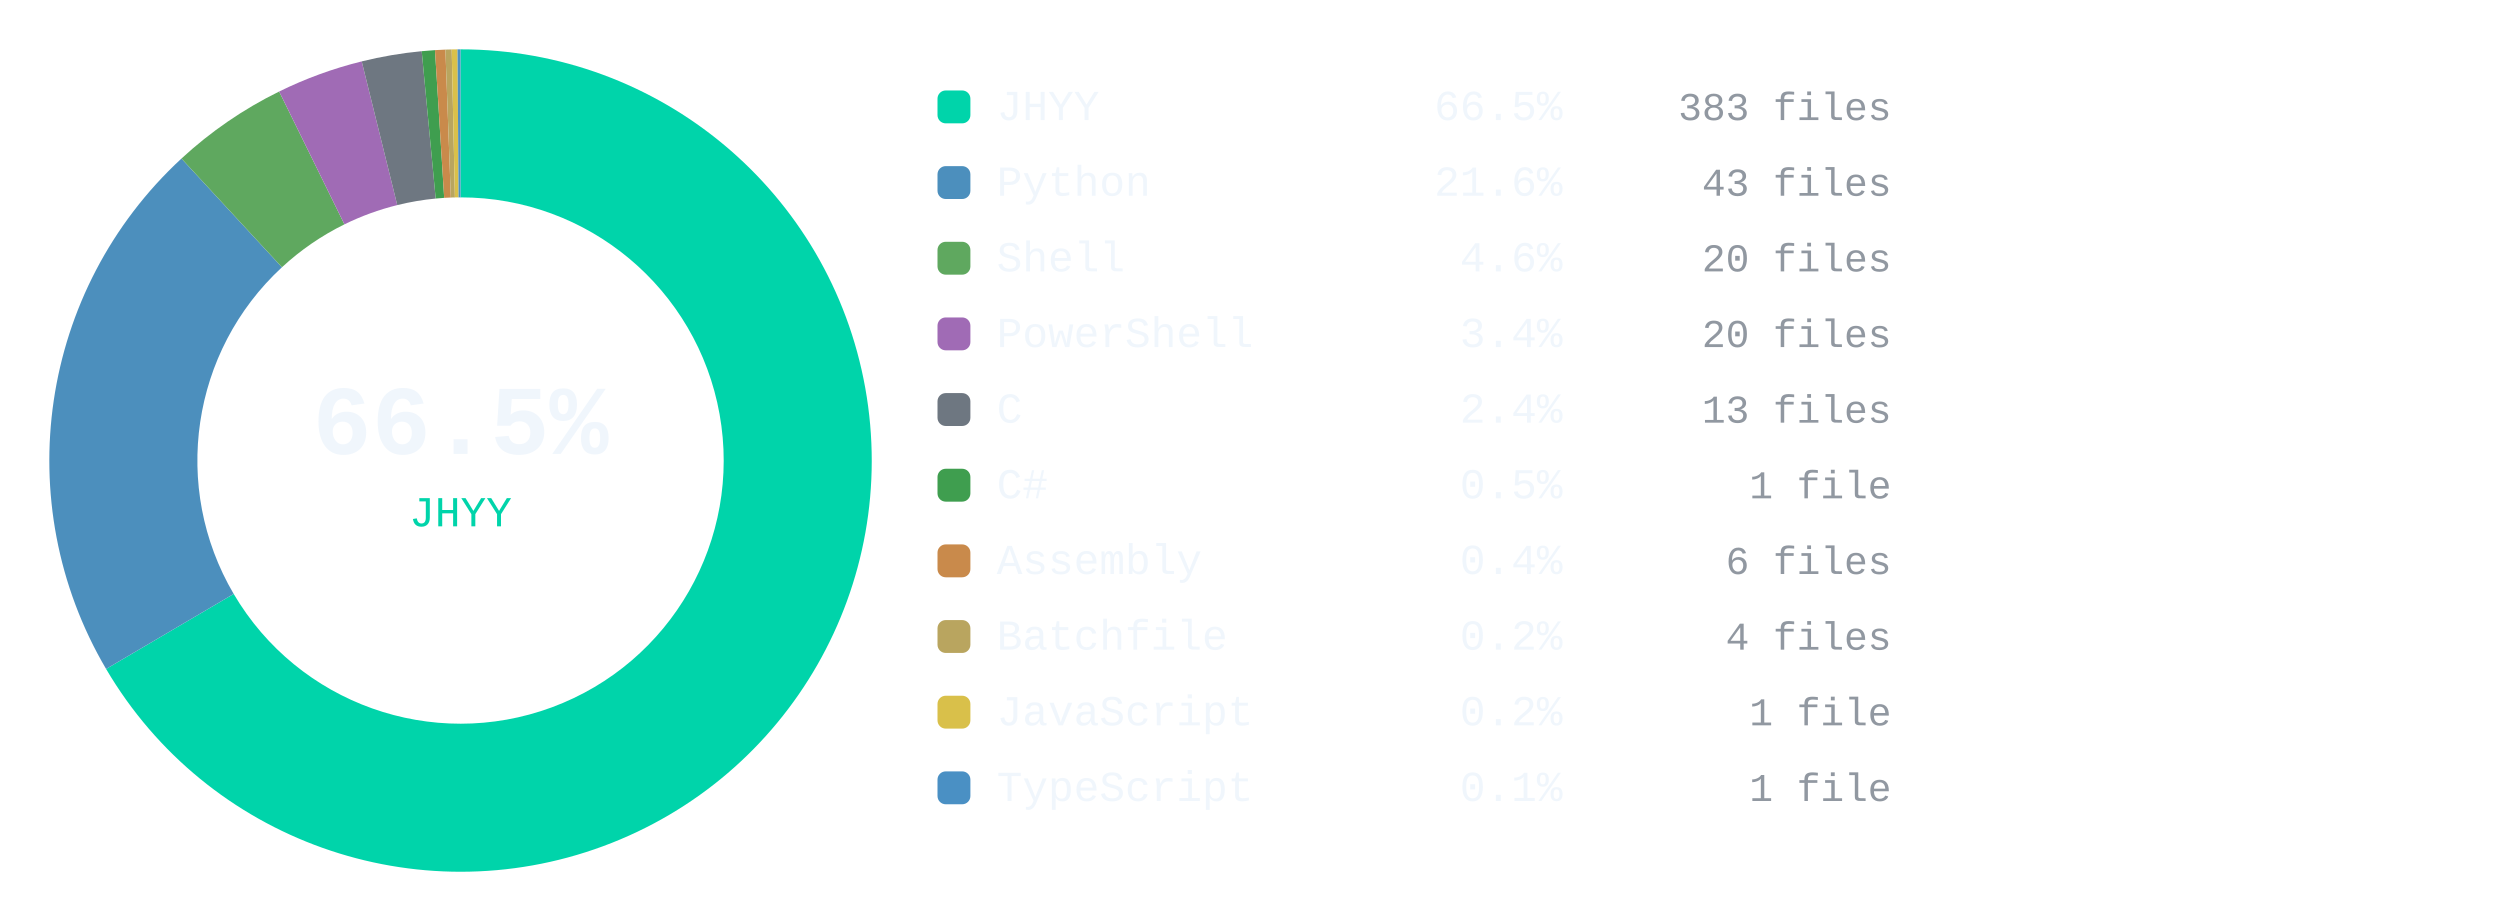
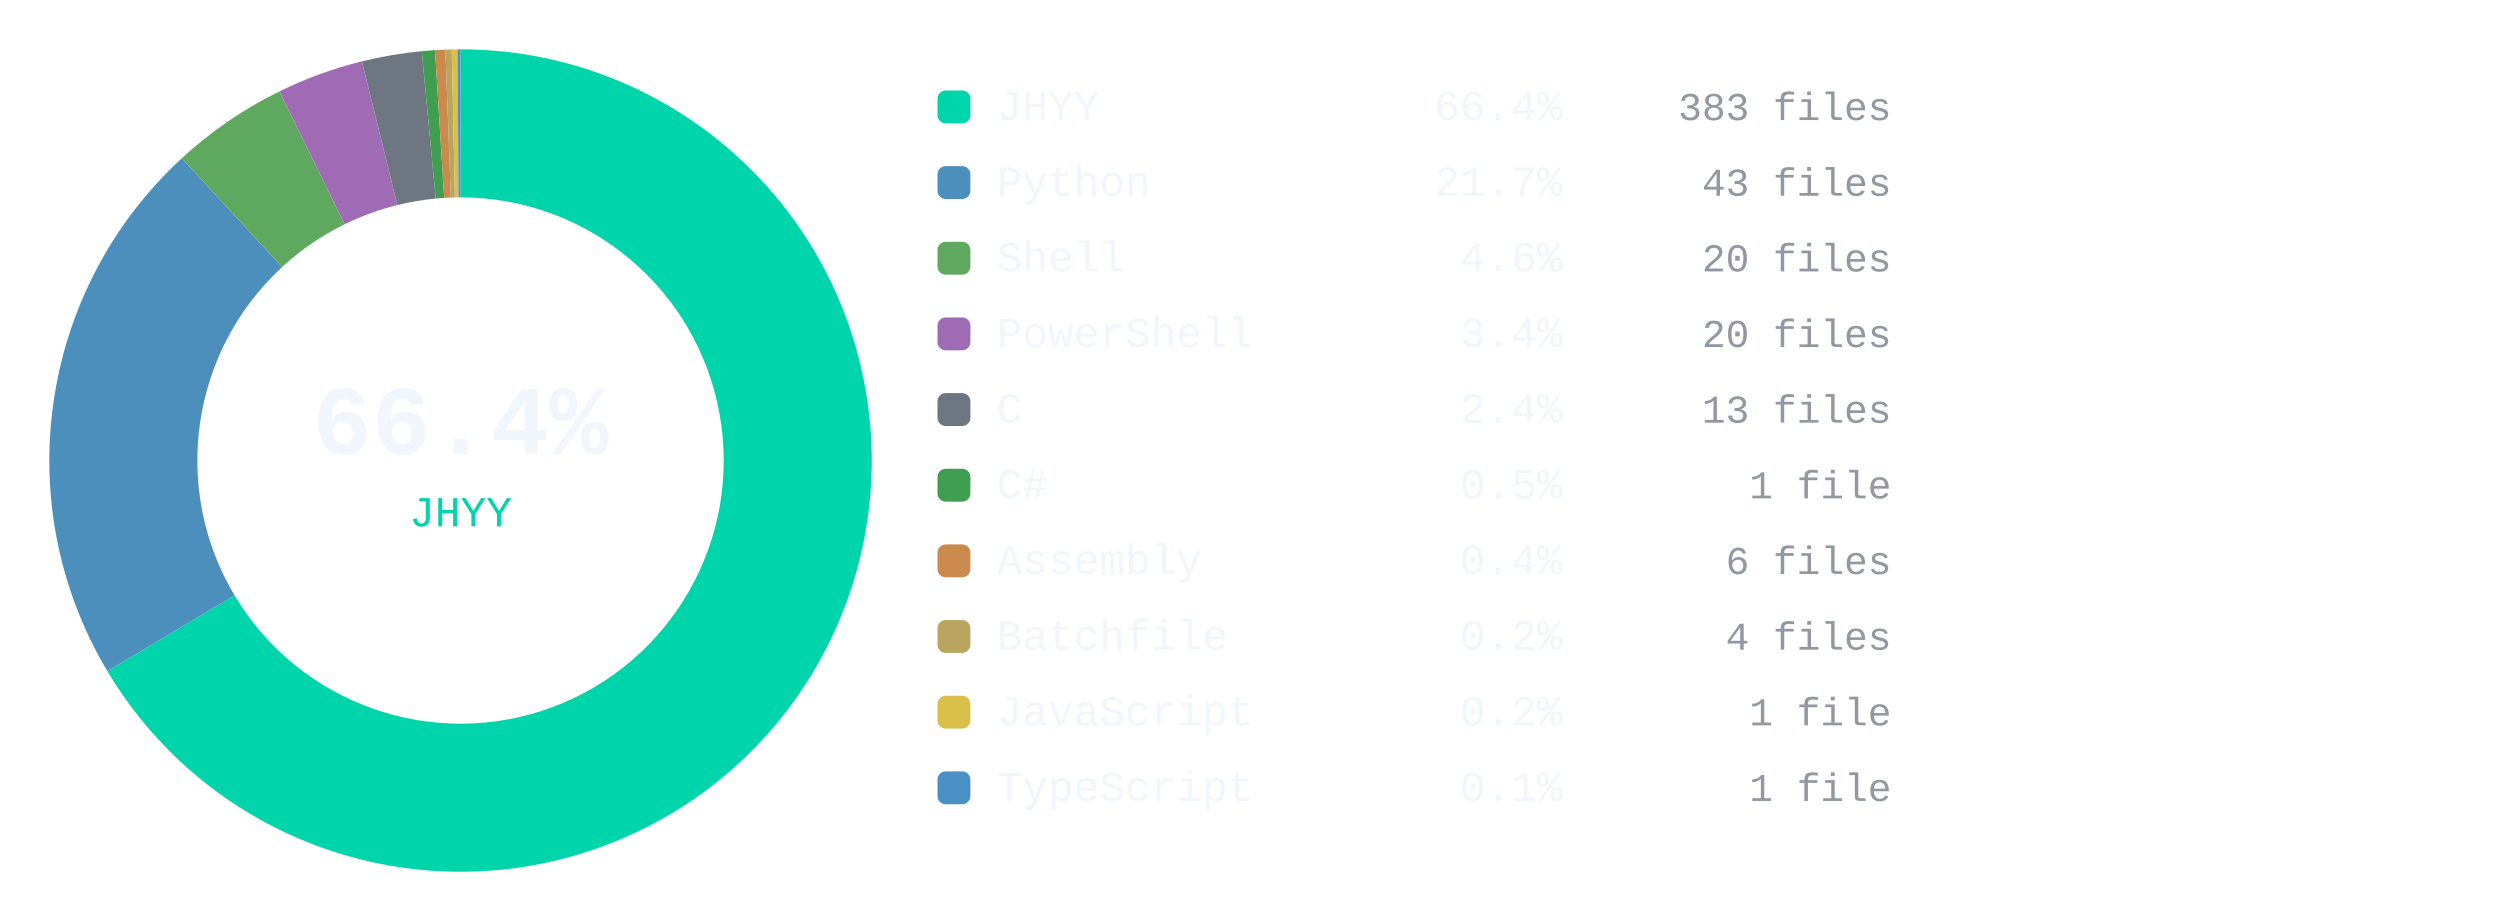
<svg xmlns="http://www.w3.org/2000/svg" width="760" height="280" viewBox="0 0 760 280" role="img" aria-label="Language composition by code lines">
-   <path d="M 140.00 15.00 A 125.0 125.0 0 1 1 32.25 203.36 L 71.04 180.55 A 80.0 80.0 0 1 0 140.00 60.00 Z" fill="#00d4aa" />
-   <path d="M 32.25 203.36 A 125.0 125.0 0 0 1 55.16 48.20 L 85.71 81.25 A 80.0 80.0 0 0 0 71.04 180.55 Z" fill="#4c8fbd" />
-   <path d="M 55.16 48.20 A 125.0 125.0 0 0 1 84.86 27.82 L 104.71 68.20 A 80.0 80.0 0 0 0 85.71 81.25 Z" fill="#5fa85f" />
-   <path d="M 84.86 27.82 A 125.0 125.0 0 0 1 109.96 18.66 L 120.77 62.35 A 80.0 80.0 0 0 0 104.71 68.20 Z" fill="#a06bb5" />
-   <path d="M 109.96 18.66 A 125.0 125.0 0 0 1 128.20 15.56 L 132.45 60.36 A 80.0 80.0 0 0 0 120.77 62.35 Z" fill="#6e7781" />
-   <path d="M 128.20 15.56 A 125.0 125.0 0 0 1 132.23 15.24 L 135.03 60.15 A 80.0 80.0 0 0 0 132.45 60.36 Z" fill="#3f9e4f" />
-   <path d="M 132.23 15.24 A 125.0 125.0 0 0 1 135.40 15.08 L 137.05 60.05 A 80.0 80.0 0 0 0 135.03 60.15 Z" fill="#c98a4b" />
-   <path d="M 135.40 15.08 A 125.0 125.0 0 0 1 137.32 15.03 L 138.29 60.02 A 80.0 80.0 0 0 0 137.05 60.05 Z" fill="#b9a55f" />
-   <path d="M 137.32 15.03 A 125.0 125.0 0 0 1 139.08 15.00 L 139.41 60.00 A 80.0 80.0 0 0 0 138.29 60.02 Z" fill="#d9c04a" />
-   <path d="M 139.08 15.00 A 125.0 125.0 0 0 1 140.00 15.00 L 140.00 60.00 A 80.0 80.0 0 0 0 139.41 60.00 Z" fill="#4a90c4" />
-   <text x="140.0" y="138.0" font-family="SFMono-Regular,Consolas,Liberation Mono,monospace" font-size="30" font-weight="700" fill="#f0f6fc" text-anchor="middle">66.5%</text>
+   <path d="M 140.00 15.00 A 125.0 125.0 0 1 1 32.65 204.04 L 71.30 180.98 A 80.0 80.0 0 1 0 140.00 60.00 Z" fill="#00d4aa" />
+   <path d="M 32.65 204.04 A 125.0 125.0 0 0 1 55.27 48.10 L 85.77 81.18 A 80.0 80.0 0 0 0 71.30 180.98 Z" fill="#4c8fbd" />
+   <path d="M 55.27 48.10 A 125.0 125.0 0 0 1 84.94 27.78 L 104.76 68.18 A 80.0 80.0 0 0 0 85.77 81.18 Z" fill="#5fa85f" />
+   <path d="M 84.94 27.78 A 125.0 125.0 0 0 1 110.00 18.65 L 120.80 62.34 A 80.0 80.0 0 0 0 104.76 68.18 Z" fill="#a06bb5" />
+   <path d="M 110.00 18.65 A 125.0 125.0 0 0 1 128.22 15.56 L 132.46 60.36 A 80.0 80.0 0 0 0 120.80 62.34 Z" fill="#6e7781" />
+   <path d="M 128.22 15.56 A 125.0 125.0 0 0 1 132.24 15.24 L 135.03 60.15 A 80.0 80.0 0 0 0 132.46 60.36 Z" fill="#3f9e4f" />
+   <path d="M 132.24 15.24 A 125.0 125.0 0 0 1 135.40 15.08 L 137.06 60.05 A 80.0 80.0 0 0 0 135.03 60.15 Z" fill="#c98a4b" />
+   <path d="M 135.40 15.08 A 125.0 125.0 0 0 1 137.33 15.03 L 138.29 60.02 A 80.0 80.0 0 0 0 137.06 60.05 Z" fill="#b9a55f" />
+   <path d="M 137.33 15.03 A 125.0 125.0 0 0 1 139.09 15.00 L 139.41 60.00 A 80.0 80.0 0 0 0 138.29 60.02 Z" fill="#d9c04a" />
+   <path d="M 139.09 15.00 A 125.0 125.0 0 0 1 140.00 15.00 L 140.00 60.00 A 80.0 80.0 0 0 0 139.41 60.00 Z" fill="#4a90c4" />
+   <text x="140.0" y="138.0" font-family="SFMono-Regular,Consolas,Liberation Mono,monospace" font-size="30" font-weight="700" fill="#f0f6fc" text-anchor="middle">66.4%</text>
  <text x="140.0" y="160.0" font-family="SFMono-Regular,Consolas,Liberation Mono,monospace" font-size="13" fill="#00d4aa" text-anchor="middle">JHYY</text>
  <rect x="285" y="27.5" width="10" height="10" rx="2.5" fill="#00d4aa" />
  <text x="303" y="36.5" font-family="SFMono-Regular,Consolas,Liberation Mono,monospace" font-size="13" fill="#f0f6fc">JHYY</text>
-   <text x="475" y="36.5" font-family="SFMono-Regular,Consolas,Liberation Mono,monospace" font-size="13" fill="#f0f6fc" text-anchor="end">66.5%</text>
+   <text x="475" y="36.5" font-family="SFMono-Regular,Consolas,Liberation Mono,monospace" font-size="13" fill="#f0f6fc" text-anchor="end">66.4%</text>
  <text x="575" y="36.5" font-family="SFMono-Regular,Consolas,Liberation Mono,monospace" font-size="12" fill="#9198a1" text-anchor="end">383 files</text>
  <rect x="285" y="50.5" width="10" height="10" rx="2.5" fill="#4c8fbd" />
  <text x="303" y="59.5" font-family="SFMono-Regular,Consolas,Liberation Mono,monospace" font-size="13" fill="#f0f6fc">Python</text>
-   <text x="475" y="59.5" font-family="SFMono-Regular,Consolas,Liberation Mono,monospace" font-size="13" fill="#f0f6fc" text-anchor="end">21.6%</text>
+   <text x="475" y="59.5" font-family="SFMono-Regular,Consolas,Liberation Mono,monospace" font-size="13" fill="#f0f6fc" text-anchor="end">21.7%</text>
  <text x="575" y="59.5" font-family="SFMono-Regular,Consolas,Liberation Mono,monospace" font-size="12" fill="#9198a1" text-anchor="end">43 files</text>
  <rect x="285" y="73.5" width="10" height="10" rx="2.5" fill="#5fa85f" />
  <text x="303" y="82.5" font-family="SFMono-Regular,Consolas,Liberation Mono,monospace" font-size="13" fill="#f0f6fc">Shell</text>
  <text x="475" y="82.5" font-family="SFMono-Regular,Consolas,Liberation Mono,monospace" font-size="13" fill="#f0f6fc" text-anchor="end">4.6%</text>
  <text x="575" y="82.5" font-family="SFMono-Regular,Consolas,Liberation Mono,monospace" font-size="12" fill="#9198a1" text-anchor="end">20 files</text>
  <rect x="285" y="96.5" width="10" height="10" rx="2.5" fill="#a06bb5" />
  <text x="303" y="105.5" font-family="SFMono-Regular,Consolas,Liberation Mono,monospace" font-size="13" fill="#f0f6fc">PowerShell</text>
  <text x="475" y="105.5" font-family="SFMono-Regular,Consolas,Liberation Mono,monospace" font-size="13" fill="#f0f6fc" text-anchor="end">3.4%</text>
  <text x="575" y="105.5" font-family="SFMono-Regular,Consolas,Liberation Mono,monospace" font-size="12" fill="#9198a1" text-anchor="end">20 files</text>
  <rect x="285" y="119.5" width="10" height="10" rx="2.5" fill="#6e7781" />
  <text x="303" y="128.5" font-family="SFMono-Regular,Consolas,Liberation Mono,monospace" font-size="13" fill="#f0f6fc">C</text>
  <text x="475" y="128.5" font-family="SFMono-Regular,Consolas,Liberation Mono,monospace" font-size="13" fill="#f0f6fc" text-anchor="end">2.4%</text>
  <text x="575" y="128.5" font-family="SFMono-Regular,Consolas,Liberation Mono,monospace" font-size="12" fill="#9198a1" text-anchor="end">13 files</text>
  <rect x="285" y="142.5" width="10" height="10" rx="2.5" fill="#3f9e4f" />
  <text x="303" y="151.5" font-family="SFMono-Regular,Consolas,Liberation Mono,monospace" font-size="13" fill="#f0f6fc">C#</text>
  <text x="475" y="151.5" font-family="SFMono-Regular,Consolas,Liberation Mono,monospace" font-size="13" fill="#f0f6fc" text-anchor="end">0.5%</text>
  <text x="575" y="151.5" font-family="SFMono-Regular,Consolas,Liberation Mono,monospace" font-size="12" fill="#9198a1" text-anchor="end">1 file</text>
  <rect x="285" y="165.5" width="10" height="10" rx="2.5" fill="#c98a4b" />
  <text x="303" y="174.5" font-family="SFMono-Regular,Consolas,Liberation Mono,monospace" font-size="13" fill="#f0f6fc">Assembly</text>
  <text x="475" y="174.5" font-family="SFMono-Regular,Consolas,Liberation Mono,monospace" font-size="13" fill="#f0f6fc" text-anchor="end">0.4%</text>
  <text x="575" y="174.5" font-family="SFMono-Regular,Consolas,Liberation Mono,monospace" font-size="12" fill="#9198a1" text-anchor="end">6 files</text>
  <rect x="285" y="188.5" width="10" height="10" rx="2.5" fill="#b9a55f" />
  <text x="303" y="197.5" font-family="SFMono-Regular,Consolas,Liberation Mono,monospace" font-size="13" fill="#f0f6fc">Batchfile</text>
  <text x="475" y="197.5" font-family="SFMono-Regular,Consolas,Liberation Mono,monospace" font-size="13" fill="#f0f6fc" text-anchor="end">0.2%</text>
  <text x="575" y="197.5" font-family="SFMono-Regular,Consolas,Liberation Mono,monospace" font-size="12" fill="#9198a1" text-anchor="end">4 files</text>
  <rect x="285" y="211.5" width="10" height="10" rx="2.5" fill="#d9c04a" />
  <text x="303" y="220.5" font-family="SFMono-Regular,Consolas,Liberation Mono,monospace" font-size="13" fill="#f0f6fc">JavaScript</text>
  <text x="475" y="220.5" font-family="SFMono-Regular,Consolas,Liberation Mono,monospace" font-size="13" fill="#f0f6fc" text-anchor="end">0.2%</text>
  <text x="575" y="220.5" font-family="SFMono-Regular,Consolas,Liberation Mono,monospace" font-size="12" fill="#9198a1" text-anchor="end">1 file</text>
  <rect x="285" y="234.5" width="10" height="10" rx="2.5" fill="#4a90c4" />
  <text x="303" y="243.5" font-family="SFMono-Regular,Consolas,Liberation Mono,monospace" font-size="13" fill="#f0f6fc">TypeScript</text>
  <text x="475" y="243.5" font-family="SFMono-Regular,Consolas,Liberation Mono,monospace" font-size="13" fill="#f0f6fc" text-anchor="end">0.1%</text>
  <text x="575" y="243.5" font-family="SFMono-Regular,Consolas,Liberation Mono,monospace" font-size="12" fill="#9198a1" text-anchor="end">1 file</text>
</svg>
